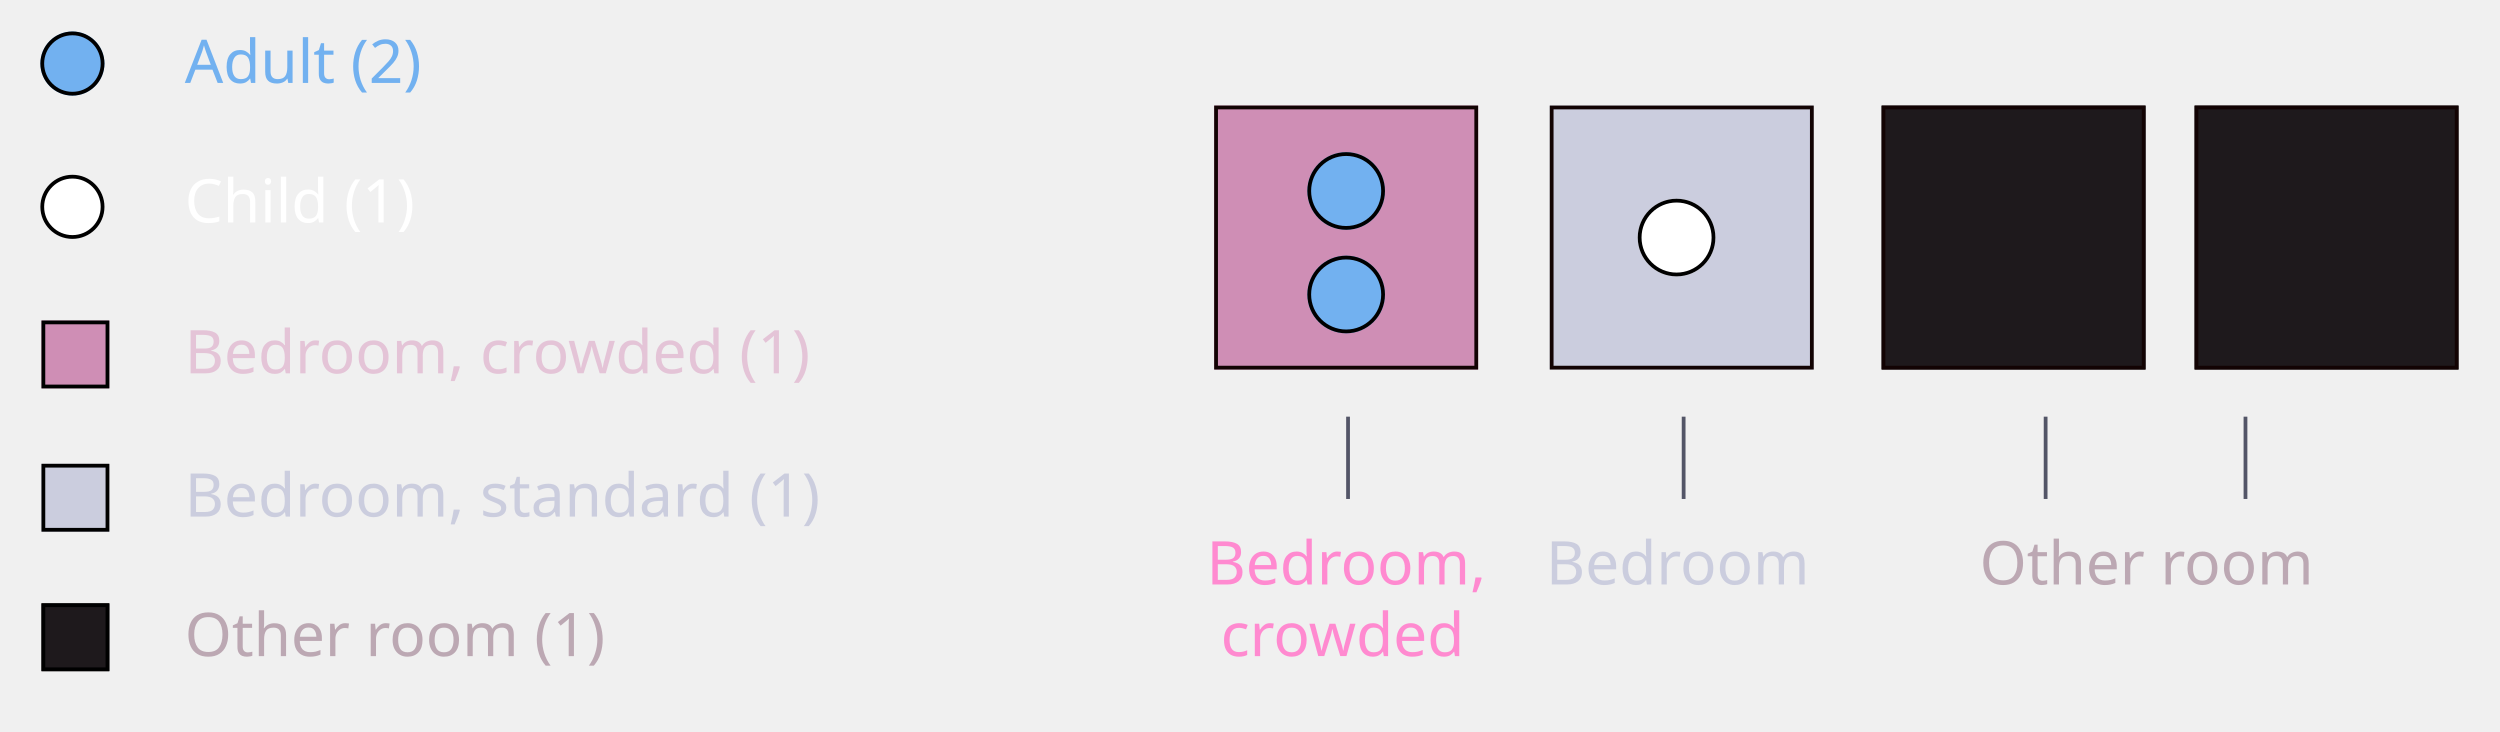
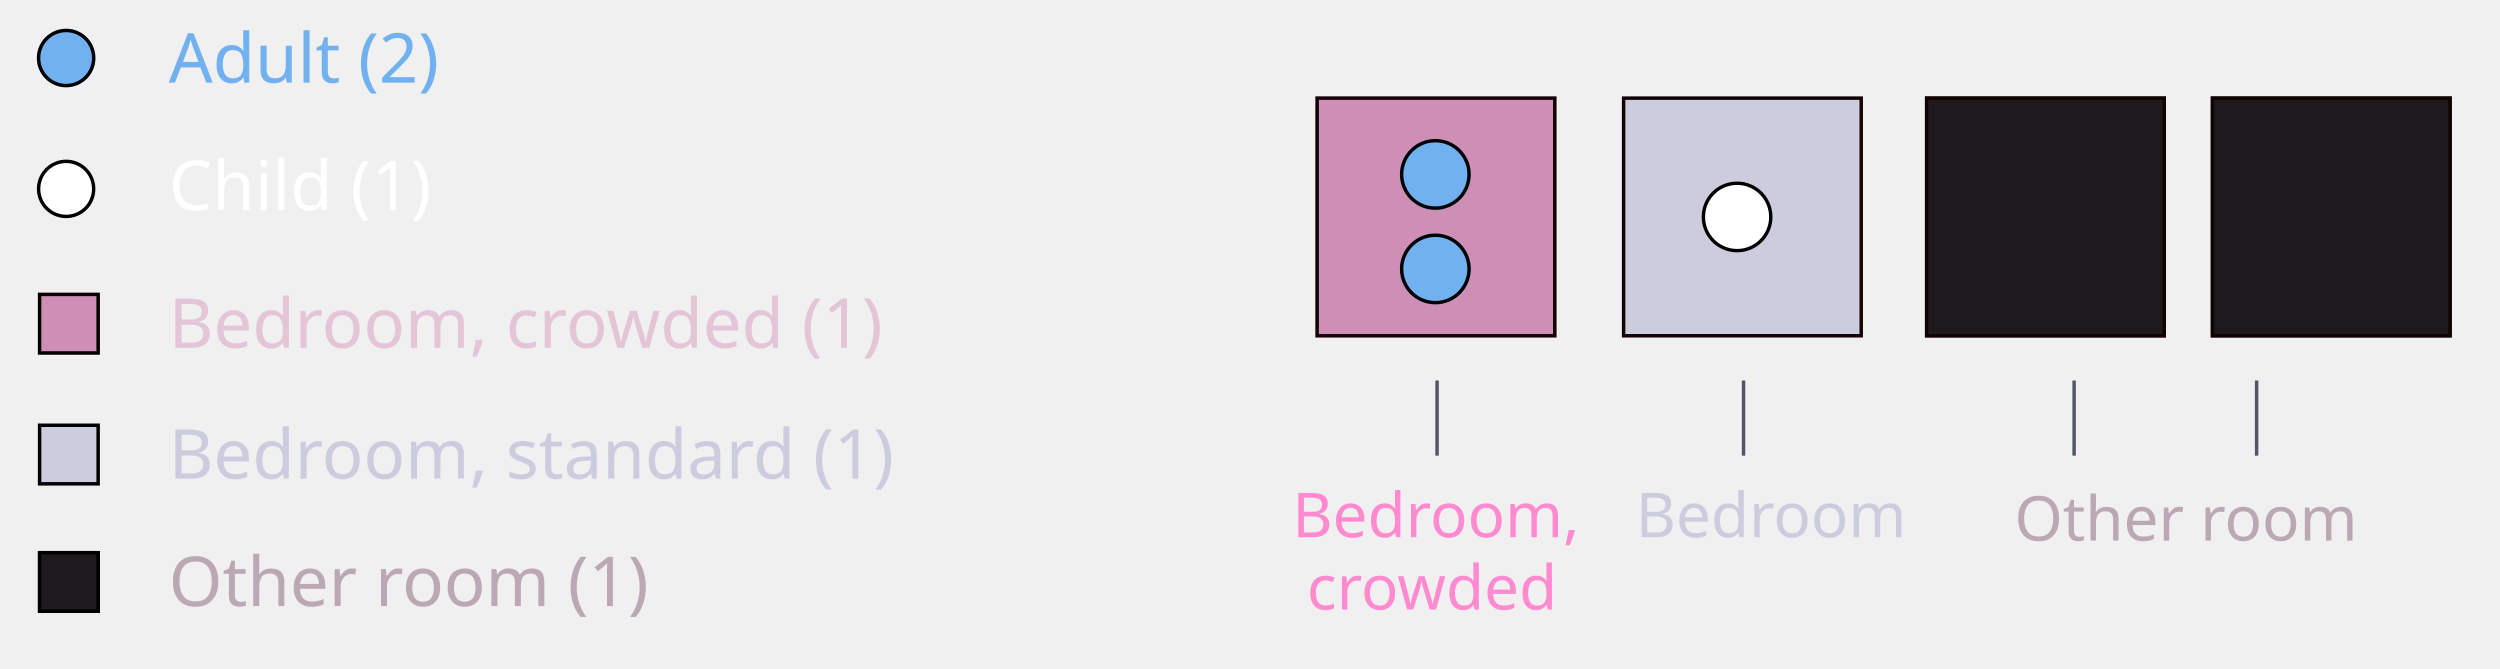
- <svg xmlns="http://www.w3.org/2000/svg" width="663" height="194" viewBox="0 0 663 194">
+ <svg xmlns="http://www.w3.org/2000/svg" width="726" height="194" viewBox="0 0 726 194">
  <defs>
    <clipPath id="clip-introlegend">
-       <rect width="663" height="194" />
+       <rect width="726" height="194" />
    </clipPath>
  </defs>
  <g id="introlegend" clip-path="url(#clip-introlegend)">
    <g id="Group_699" data-name="Group 699" transform="translate(-341 -494)">
-       <g id="Group_707" data-name="Group 707" transform="translate(5 -51)">
-         <g id="Group_695" data-name="Group 695" transform="translate(179 62)">
-           <g id="Rectangle_274" data-name="Rectangle 274" transform="translate(656 511)" fill="#1e191c" stroke="#120303" stroke-width="1">
+       <g id="Group_707" data-name="Group 707" transform="translate(351.706 499)">
+         <g id="Group_695" data-name="Group 695" transform="translate(361.118 23)">
+           <g id="Rectangle_274" data-name="Rectangle 274" transform="translate(187.176)" fill="#1e191c" stroke="#120303" stroke-width="1">
            <rect width="70" height="70" stroke="none" />
            <rect x="0.5" y="0.5" width="69" height="69" fill="none" />
          </g>
-           <g id="Rectangle_372" data-name="Rectangle 372" transform="translate(739 511)" fill="#1e191c" stroke="#120303" stroke-width="1">
+           <g id="Rectangle_372" data-name="Rectangle 372" transform="translate(270.176)" fill="#1e191c" stroke="#120303" stroke-width="1">
            <rect width="70" height="70" stroke="none" />
            <rect x="0.5" y="0.5" width="69" height="69" fill="none" />
          </g>
-           <text id="Other_room" data-name="Other room" transform="translate(682 623)" fill="#bca8b3" font-size="16" font-family="WorkSans-Medium, Work Sans" font-weight="500">
-             <tspan x="0" y="15">Other room</tspan>
+           <text id="Other_room" data-name="Other room" transform="translate(213.176 112)" fill="#bca8b3" font-size="18" font-family="WorkSans-Medium, Work Sans" font-weight="500">
+             <tspan x="0" y="17">Other room</tspan>
          </text>
-           <g id="Group_696" data-name="Group 696" transform="translate(-7)">
-             <g id="Group_691" data-name="Group 691" transform="translate(-34)">
-               <g id="Rectangle_276" data-name="Rectangle 276" transform="translate(520 511)" fill="#cf8eb5" stroke="#120303" stroke-width="1">
+           <g id="Group_696" data-name="Group 696">
+             <g id="Group_691" data-name="Group 691" transform="translate(10)">
+               <g id="Rectangle_276" data-name="Rectangle 276" transform="translate(0.176)" fill="#cf8eb5" stroke="#120303" stroke-width="1">
                <rect width="70" height="70" stroke="none" />
                <rect x="0.5" y="0.5" width="69" height="69" fill="none" />
              </g>
-               <g id="Ellipse_247" data-name="Ellipse 247" transform="translate(544.706 523.353)" fill="#72b1f0" stroke="#000" stroke-width="1">
+               <g id="Ellipse_247" data-name="Ellipse 247" transform="translate(24.706 12.353)" fill="#72b1f0" stroke="#000" stroke-width="1">
                <circle cx="10.294" cy="10.294" r="10.294" stroke="none" />
                <circle cx="10.294" cy="10.294" r="9.794" fill="none" />
              </g>
-               <g id="Ellipse_270" data-name="Ellipse 270" transform="translate(544.706 550.804)" fill="#72b1f0" stroke="#000" stroke-width="1">
+               <g id="Ellipse_270" data-name="Ellipse 270" transform="translate(24.706 39.804)" fill="#72b1f0" stroke="#000" stroke-width="1">
                <circle cx="10.294" cy="10.294" r="10.294" stroke="none" />
                <circle cx="10.294" cy="10.294" r="9.794" fill="none" />
              </g>
            </g>
-             <text id="Bedroom_crowded" data-name="Bedroom, crowded" transform="translate(481 623)" fill="#ff8ad0" font-size="16" font-family="WorkSans-Medium, Work Sans" font-weight="500">
-               <tspan x="2.98" y="15">Bedroom, </tspan>
-               <tspan x="6.74" y="34">crowded</tspan>
+             <text id="Bedroom_crowded" data-name="Bedroom, crowded" transform="translate(0.176 111)" fill="#ff8ad0" font-size="18" font-family="WorkSans-Medium, Work Sans" font-weight="500">
+               <tspan x="3.29" y="17">Bedroom, </tspan>
+               <tspan x="7.52" y="38">crowded</tspan>
            </text>
-             <line id="Line_74" data-name="Line 74" y2="21.828" transform="translate(521.5 593.5)" fill="none" stroke="#535567" stroke-width="1" />
+             <line id="Line_74" data-name="Line 74" y2="21.828" transform="translate(45.5 82.5)" fill="none" stroke="#535567" stroke-width="1" />
          </g>
-           <g id="Group_697" data-name="Group 697">
-             <g id="Group_692" data-name="Group 692" transform="translate(-8)">
-               <g id="Rectangle_275" data-name="Rectangle 275" transform="translate(576 511)" fill="#cbcdde" stroke="#120303" stroke-width="1">
+           <g id="Group_697" data-name="Group 697" transform="translate(99)">
+             <g id="Group_692" data-name="Group 692">
+               <g id="Rectangle_275" data-name="Rectangle 275" transform="translate(0.176)" fill="#cbcdde" stroke="#120303" stroke-width="1">
                <rect width="70" height="70" stroke="none" />
                <rect x="0.5" y="0.5" width="69" height="69" fill="none" />
              </g>
-               <g id="Ellipse_285" data-name="Ellipse 285" transform="translate(599.333 535.706)" fill="#fff" stroke="#000" stroke-width="1">
+               <g id="Ellipse_285" data-name="Ellipse 285" transform="translate(23.333 24.706)" fill="#fff" stroke="#000" stroke-width="1">
                <circle cx="10.294" cy="10.294" r="10.294" stroke="none" />
                <circle cx="10.294" cy="10.294" r="9.794" fill="none" />
              </g>
            </g>
-             <text id="Bedroom" transform="translate(567 638)" fill="#cbcdde" font-size="16" font-family="WorkSans-Medium, Work Sans" font-weight="500">
+             <text id="Bedroom" transform="translate(4.176 128)" fill="#cbcdde" font-size="18" font-family="WorkSans-Medium, Work Sans" font-weight="500">
              <tspan x="0" y="0">Bedroom</tspan>
            </text>
-             <line id="Line_75" data-name="Line 75" y2="21.828" transform="translate(603.5 593.5)" fill="none" stroke="#535567" stroke-width="1" />
+             <line id="Line_75" data-name="Line 75" y2="21.828" transform="translate(35.5 82.5)" fill="none" stroke="#535567" stroke-width="1" />
          </g>
-           <line id="Line_76" data-name="Line 76" y2="21.828" transform="translate(699.5 593.5)" fill="none" stroke="#535567" stroke-width="1" />
-           <line id="Line_77" data-name="Line 77" y2="21.828" transform="translate(752.5 593.5)" fill="none" stroke="#535567" stroke-width="1" />
+           <line id="Line_76" data-name="Line 76" y2="21.828" transform="translate(230.5 82.5)" fill="none" stroke="#535567" stroke-width="1" />
+           <line id="Line_77" data-name="Line 77" y2="21.828" transform="translate(283.5 82.5)" fill="none" stroke="#535567" stroke-width="1" />
        </g>
-         <g id="Group_698" data-name="Group 698" transform="translate(107 1)">
-           <text id="Adult_2_" data-name="Adult (2)" transform="translate(278 566)" fill="#72b1f0" font-size="16" font-family="WorkSans-Regular, Work Sans">
+         <g id="Group_698" data-name="Group 698">
+           <text id="Adult_2_" data-name="Adult (2)" transform="translate(38.294 19)" fill="#72b1f0" font-size="20" font-family="WorkSans-Regular, Work Sans">
            <tspan x="0" y="0">Adult (2)</tspan>
          </text>
-           <g id="Ellipse_289" data-name="Ellipse 289" transform="translate(239.706 552.353)" fill="#72b1f0" stroke="#000" stroke-width="1">
+           <g id="Ellipse_289" data-name="Ellipse 289" transform="translate(0 3.353)" fill="#72b1f0" stroke="#000" stroke-width="1">
            <circle cx="8.5" cy="8.5" r="8.5" stroke="none" />
            <circle cx="8.5" cy="8.5" r="8" fill="none" />
          </g>
-           <text id="Child_1_" data-name="Child (1)" transform="translate(278 603)" fill="#fff" font-size="16" font-family="WorkSans-Regular, Work Sans">
+           <text id="Child_1_" data-name="Child (1)" transform="translate(38.294 56)" fill="#fff" font-size="20" font-family="WorkSans-Regular, Work Sans">
            <tspan x="0" y="0">Child (1)</tspan>
          </text>
-           <g id="Ellipse_290" data-name="Ellipse 290" transform="translate(239.706 590.353)" fill="#fff" stroke="#000" stroke-width="1">
+           <g id="Ellipse_290" data-name="Ellipse 290" transform="translate(0 41.353)" fill="#fff" stroke="#000" stroke-width="1">
            <circle cx="8.5" cy="8.5" r="8.5" stroke="none" />
            <circle cx="8.5" cy="8.5" r="8" fill="none" />
          </g>
-           <text id="Bedroom_crowded_1_" data-name="Bedroom, crowded (1)" transform="translate(278 643)" fill="#e4c4d7" font-size="16" font-family="WorkSans-Regular, Work Sans">
+           <text id="Bedroom_crowded_1_" data-name="Bedroom, crowded (1)" transform="translate(38.294 96)" fill="#e4c4d7" font-size="20" font-family="WorkSans-Regular, Work Sans">
            <tspan x="0" y="0">Bedroom, crowded (1)</tspan>
          </text>
-           <g id="Rectangle_373" data-name="Rectangle 373" transform="translate(240 629)" fill="#cf8eb5" stroke="#000" stroke-width="1">
+           <g id="Rectangle_373" data-name="Rectangle 373" transform="translate(0.294 80)" fill="#cf8eb5" stroke="#000" stroke-width="1">
            <rect width="18" height="18" stroke="none" />
            <rect x="0.5" y="0.5" width="17" height="17" fill="none" />
          </g>
-           <text id="Bedroom_standard_1_" data-name="Bedroom, standard (1)" transform="translate(278 681)" fill="#cbcdde" font-size="16" font-family="WorkSans-Regular, Work Sans">
+           <text id="Bedroom_standard_1_" data-name="Bedroom, standard (1)" transform="translate(38.294 134)" fill="#cbcdde" font-size="20" font-family="WorkSans-Regular, Work Sans">
            <tspan x="0" y="0">Bedroom, standard (1)</tspan>
          </text>
-           <g id="Rectangle_374" data-name="Rectangle 374" transform="translate(240 667)" fill="#cbcdde" stroke="#000" stroke-width="1">
+           <g id="Rectangle_374" data-name="Rectangle 374" transform="translate(0.294 118)" fill="#cbcdde" stroke="#000" stroke-width="1">
            <rect width="18" height="18" stroke="none" />
            <rect x="0.5" y="0.5" width="17" height="17" fill="none" />
          </g>
-           <text id="Other_room_1_" data-name="Other room (1)" transform="translate(278 718)" fill="#bca8b3" font-size="16" font-family="WorkSans-Regular, Work Sans">
+           <text id="Other_room_1_" data-name="Other room (1)" transform="translate(38.294 171)" fill="#bca8b3" font-size="20" font-family="WorkSans-Regular, Work Sans">
            <tspan x="0" y="0">Other room (1)</tspan>
          </text>
-           <g id="Rectangle_374-2" data-name="Rectangle 374" transform="translate(240 704)" fill="#1e191c" stroke="#000" stroke-width="1">
+           <g id="Rectangle_374-2" data-name="Rectangle 374" transform="translate(0.294 155)" fill="#1e191c" stroke="#000" stroke-width="1">
            <rect width="18" height="18" stroke="none" />
            <rect x="0.5" y="0.5" width="17" height="17" fill="none" />
          </g>
        </g>
      </g>
    </g>
  </g>
</svg>
